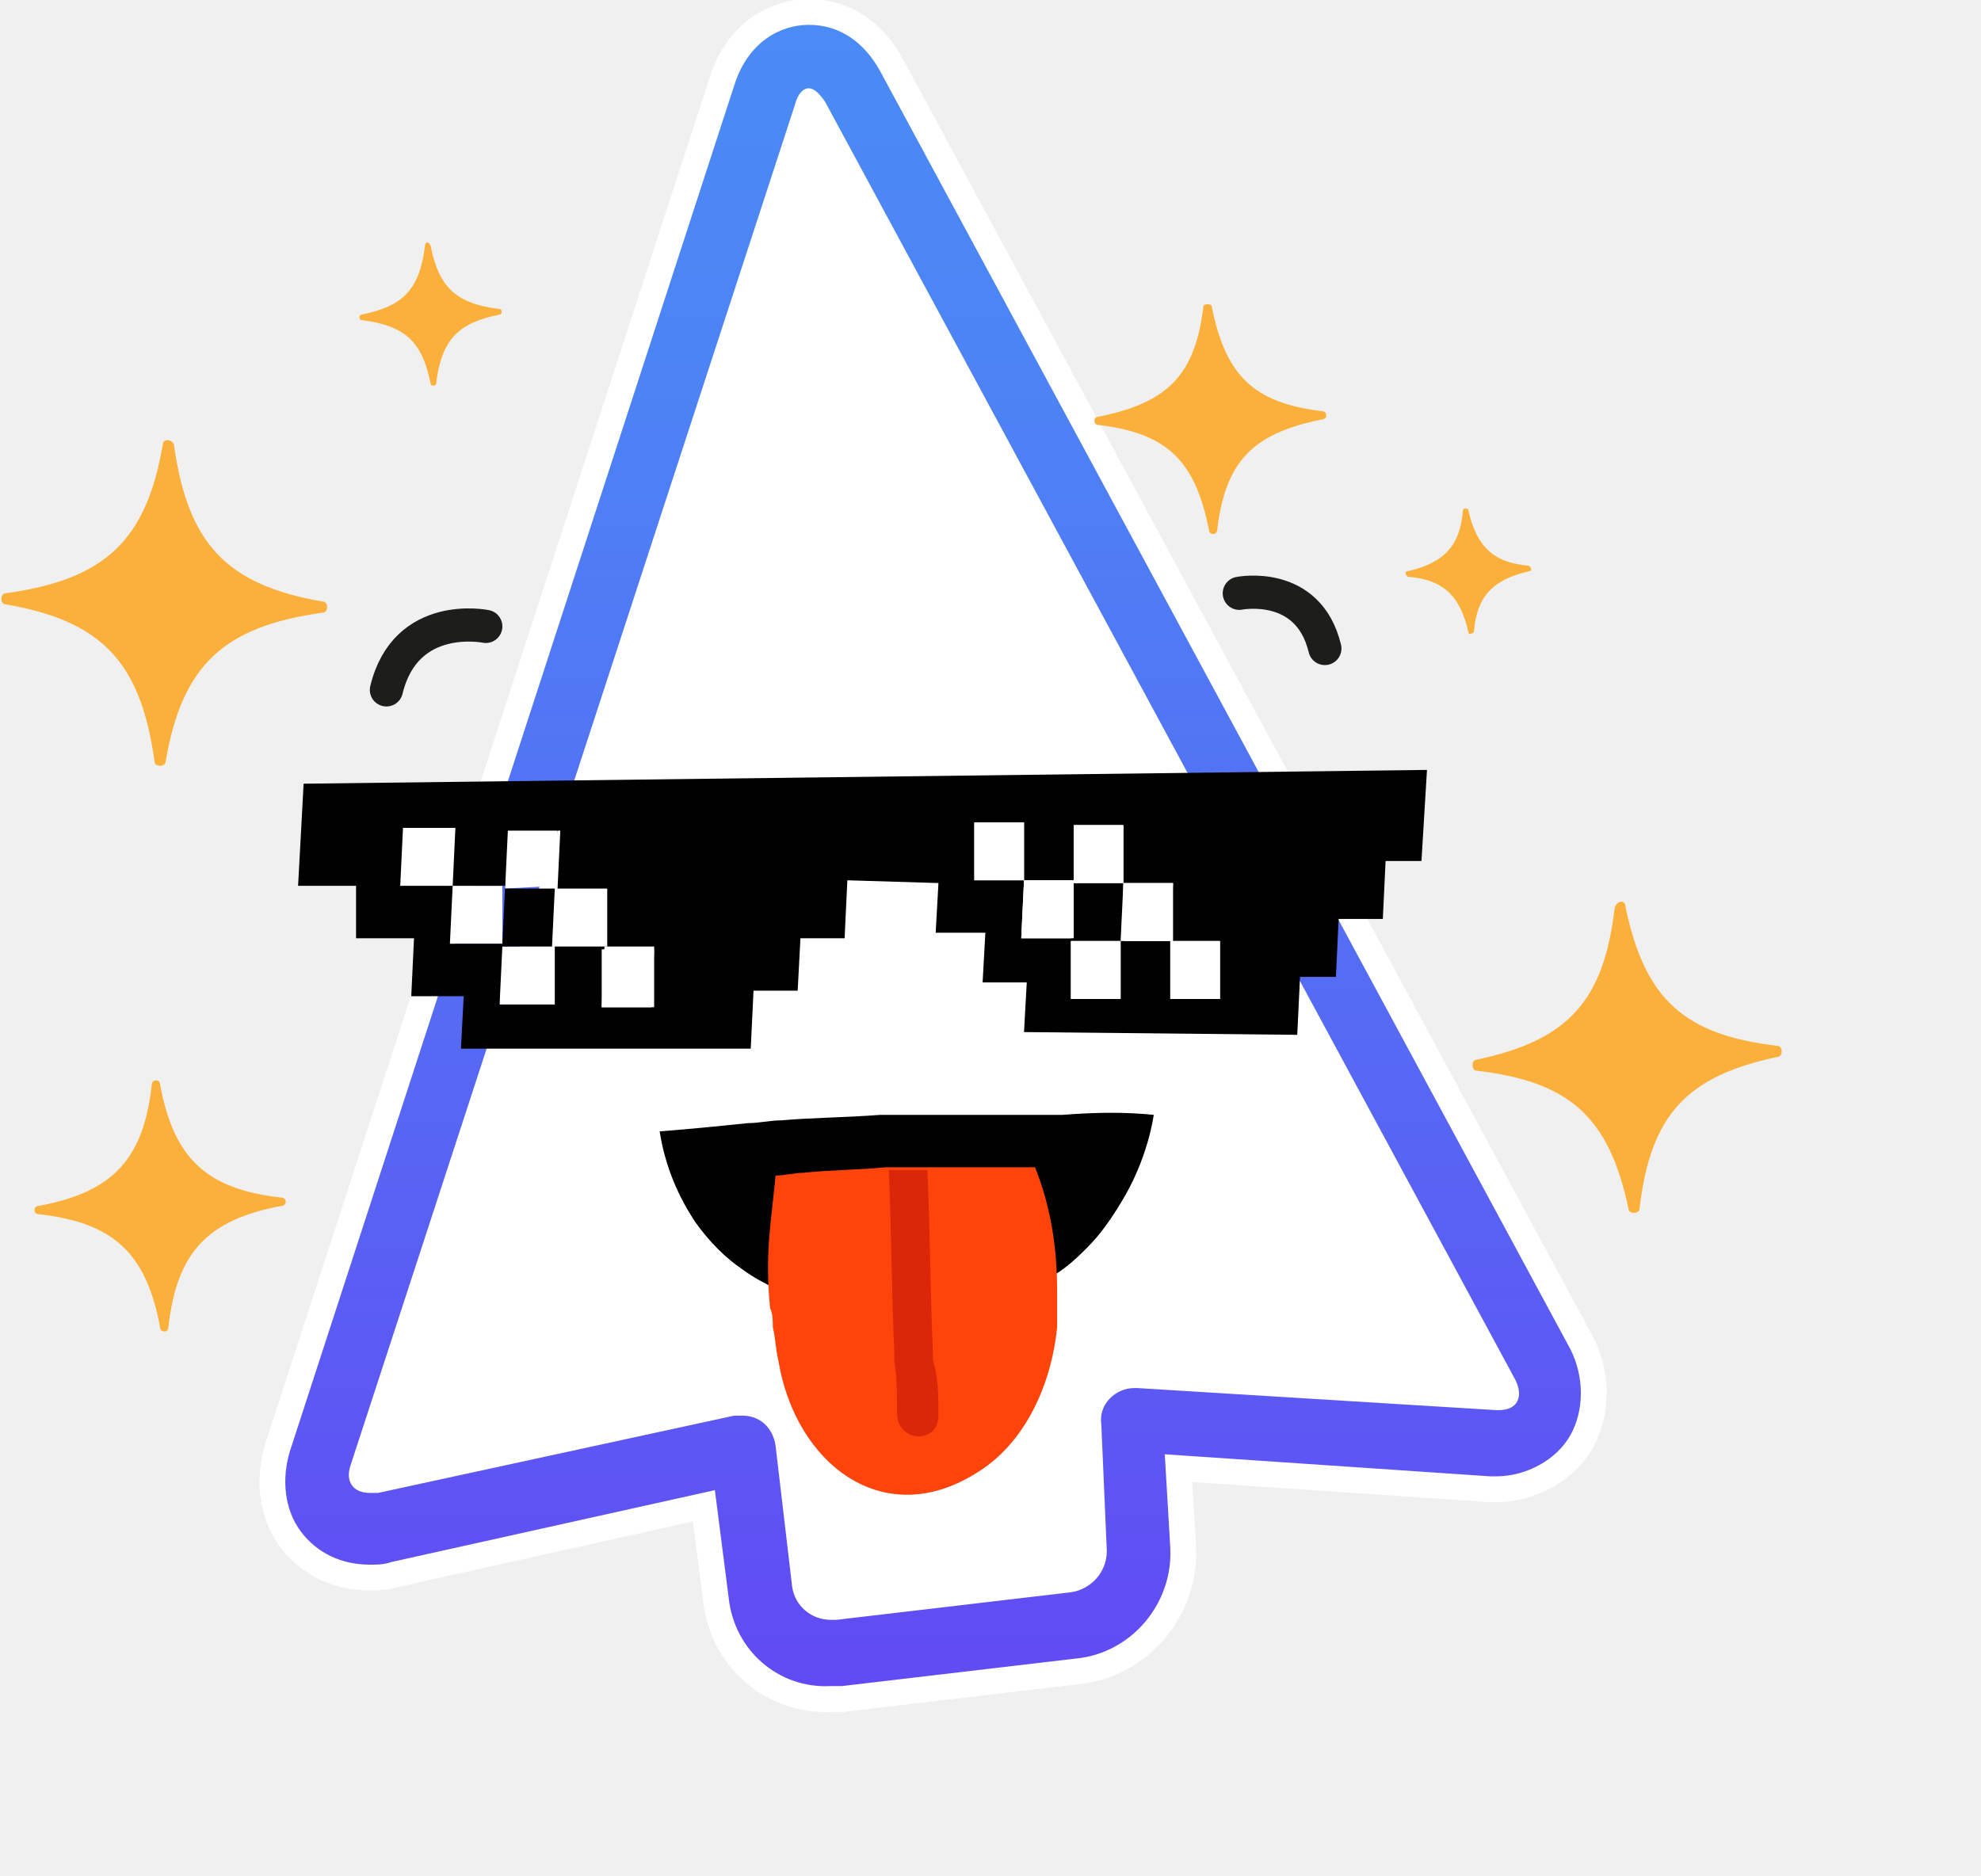
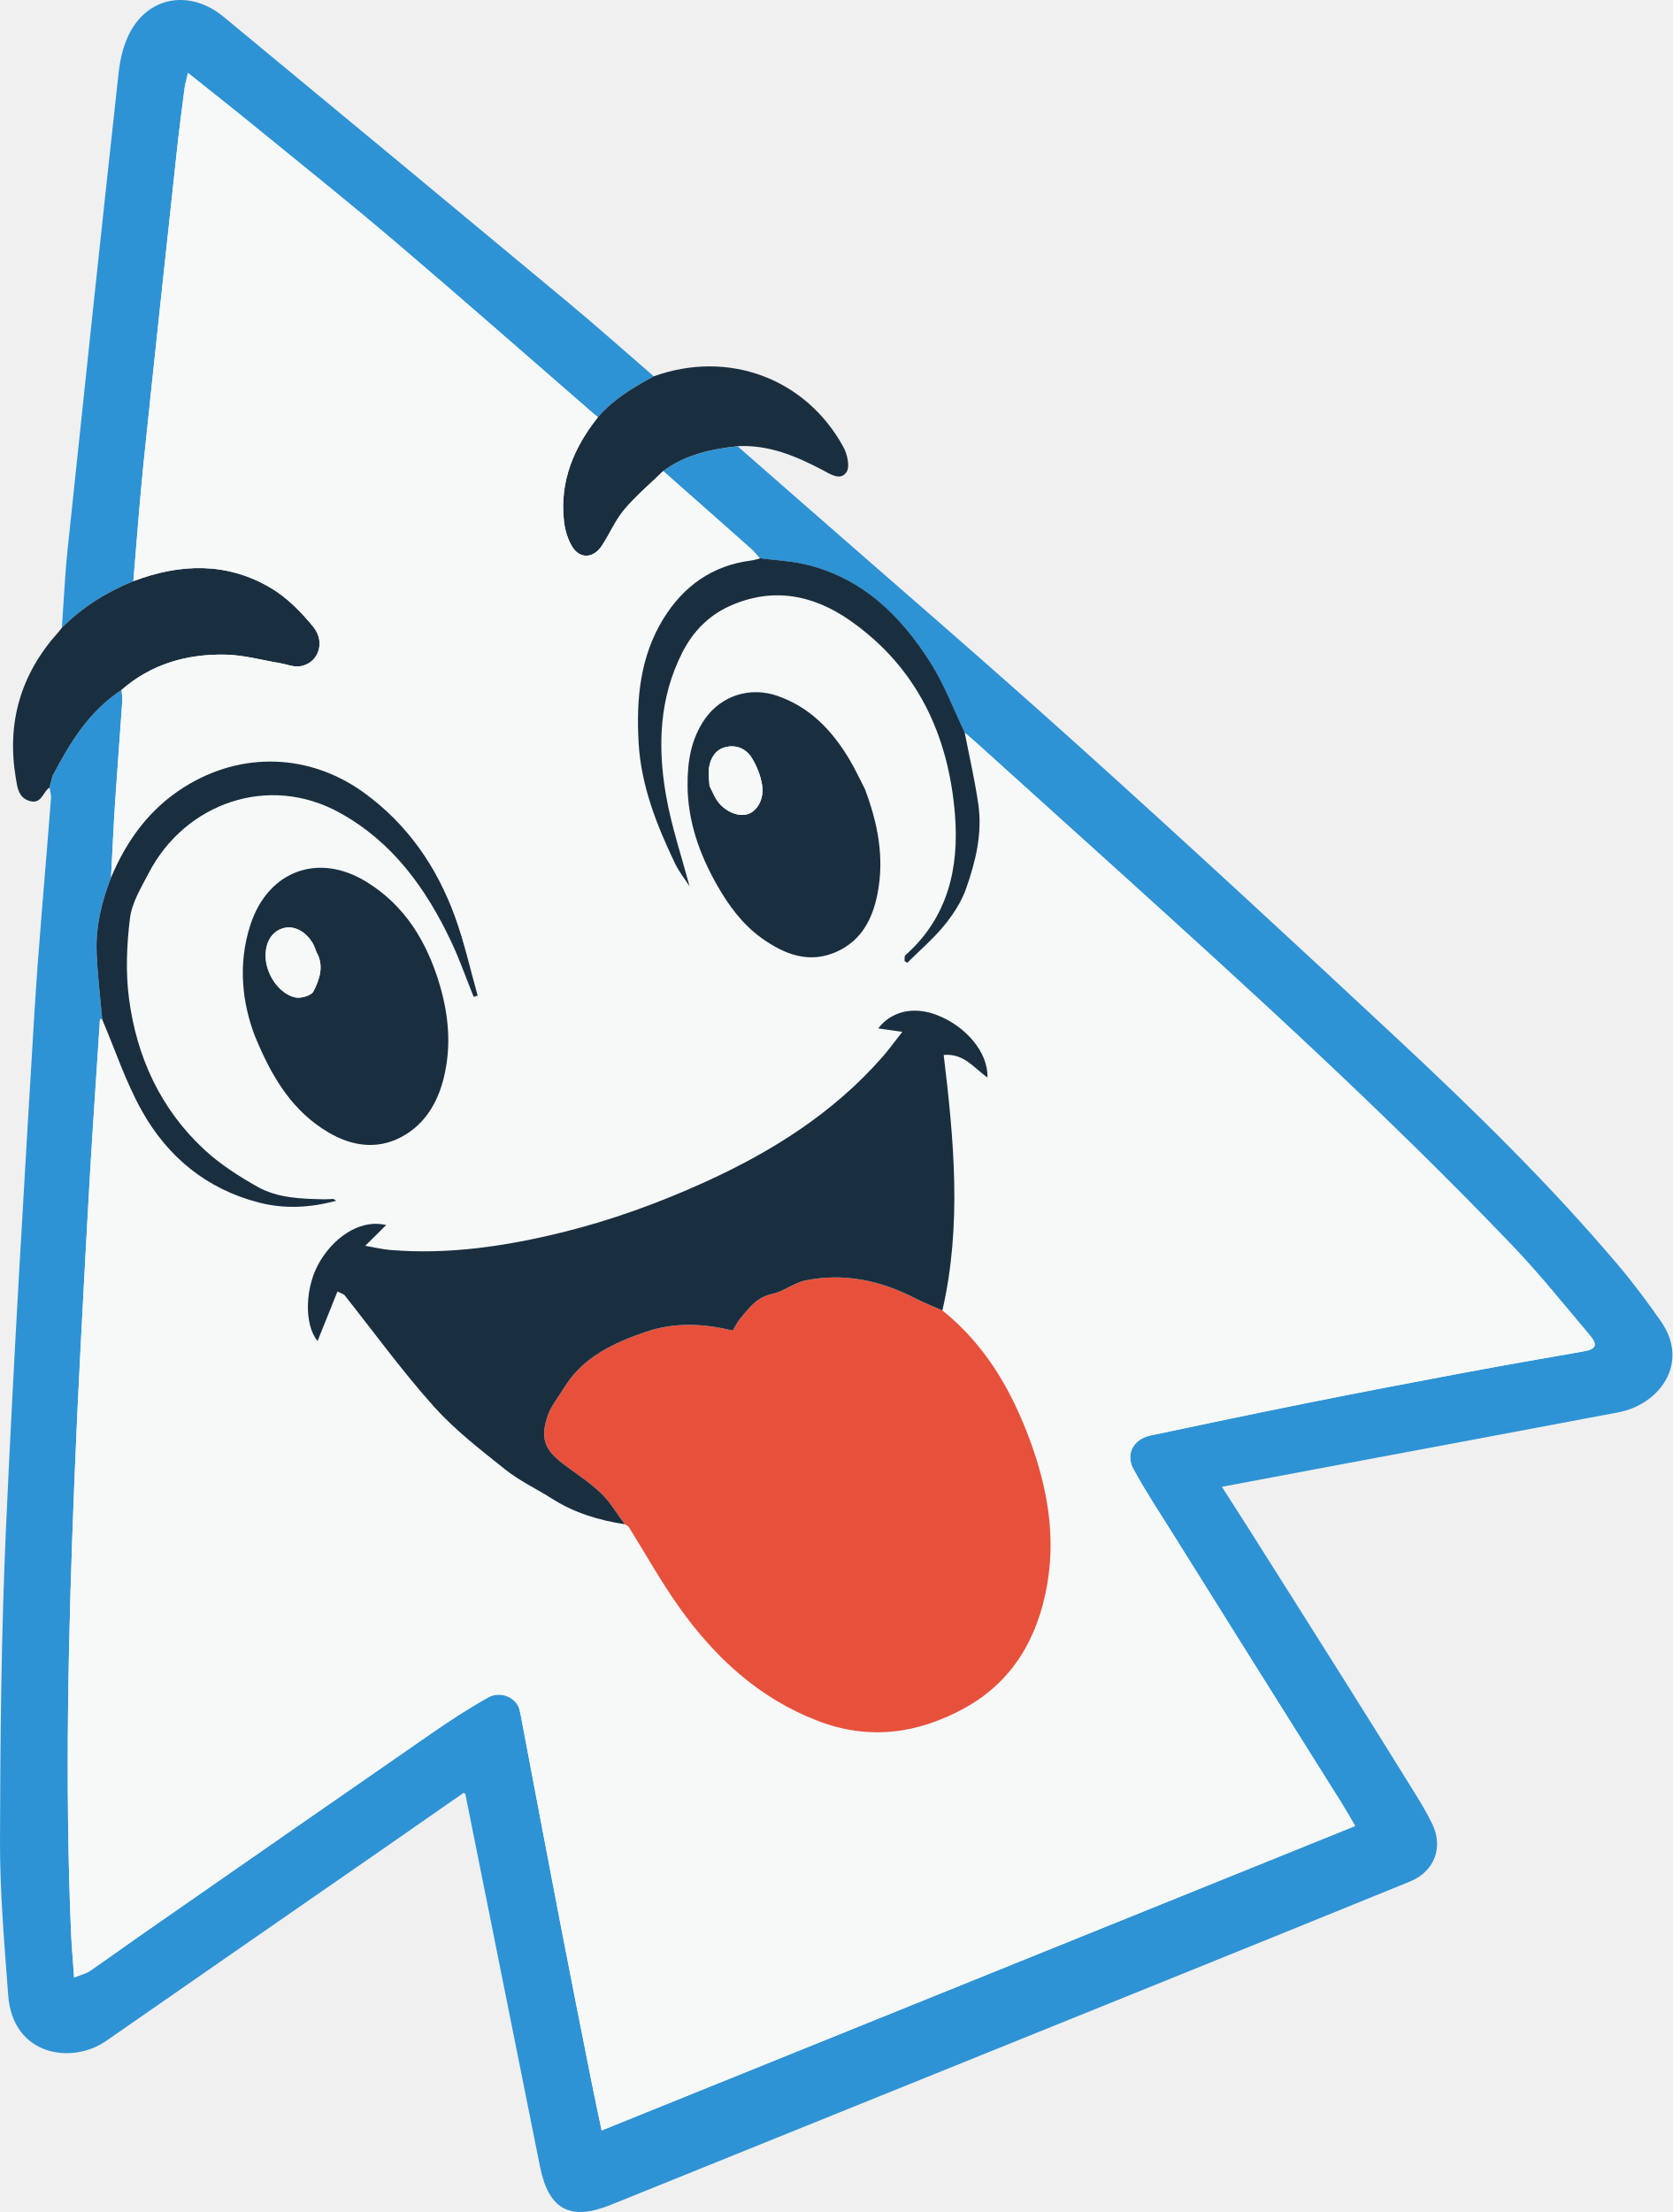
- <svg xmlns="http://www.w3.org/2000/svg" version="1.1" id="Layer_1" x="0px" y="0px" viewBox="0 0 71.772 67.965" style="enable-background:new 0 0 176.9 62.1;">
-   <style type="text/css">
- 	.st0{fill:#FBB03B;}
- 	.st1{fill:#FFFFFF;}
- 	.st2{fill:#535B73;}
- 	.st11{fill:url(#SVGID_9_);stroke:#FFFFFF;stroke-width:1.869;stroke-miterlimit:10;}
- 	.st12{fill:url(#SVGID_10_);}
- 	.st13{fill:#FF440B;}
- 	.st14{fill:#DA2709;}
- 	.st15{fill:none;stroke:#1D1D1B;stroke-width:1.202;stroke-linecap:round;stroke-linejoin:round;stroke-miterlimit:10;}
- 	
- 	/* Animation keyframes */
- 	@keyframes pulse {
- 		0% { transform: scale(1); }
- 		50% { transform: scale(1.3); }
- 		100% { transform: scale(1); }
- 	}
- </style>
-   <path class="st0" d="M5.9,16.1c-0.6,3.5-2.1,4.9-5.7,5.4c-0.2,0-0.2,0.4,0,0.4c3.5,0.6,4.9,2.1,5.4,5.7c0,0.2,0.4,0.2,0.4,0 c0.6-3.5,2.1-4.9,5.7-5.4c0.2,0,0.2-0.4,0-0.4c-3.5-0.6-4.9-2.1-5.4-5.7C6.2,15.9,5.9,15.9,5.9,16.1z" />
-   <path class="st0" d="M5.5,39.3c-0.3,2.7-1.4,3.9-4.1,4.4c-0.2,0-0.2,0.3,0,0.3c2.7,0.3,3.9,1.4,4.4,4.1c0,0.2,0.3,0.2,0.3,0 c0.3-2.7,1.4-3.9,4.1-4.4c0.2,0,0.2-0.3,0-0.3c-2.7-0.3-3.9-1.4-4.4-4.1C5.8,39.1,5.5,39.1,5.5,39.3z" />
-   <g>
-     <linearGradient id="SVGID_9_" gradientUnits="userSpaceOnUse" x1="33.855" y1="-0.459" x2="33.855" y2="98.443">
-       <stop offset="0" style="stop-color:#4A8CF5" />
-       <stop offset="0.146" style="stop-color:#4D83F5" />
-       <stop offset="0.39" style="stop-color:#5669F4" />
-       <stop offset="0.698" style="stop-color:#6540F3" />
-       <stop offset="0.994" style="stop-color:#7512F2" />
-     </linearGradient>
-     <path class="st11" d="M29.3,0.9c-1,0-2.2,0.6-2.7,2.2L10.5,52.6c-0.3,1-0.2,2.1,0.4,2.9c0.6,0.8,1.5,1.2,2.5,1.2 c0.3,0,0.5,0,0.8-0.1L25.9,54l0.5,3.9c0.2,1.9,1.8,3.3,3.7,3.2c0.1,0,0.3,0,0.4,0l8.5-1c2-0.2,3.5-2,3.4-4l-0.2-3.4L54,53.5 c0.1,0,0.2,0,0.2,0c1.1,0,2.2-0.6,2.7-1.5c0.5-0.9,0.5-2.1,0-3.1l-25-46.3C31.3,1.5,30.4,0.9,29.3,0.9L29.3,0.9z" />
-     <path class="st1" d="M30.1,60c-1.3,0-2.4-1-2.6-2.2l-0.6-5.1c0,0,0-0.1-0.1-0.1c0,0,0,0,0,0l-12.9,2.8c-0.2,0-0.4,0.1-0.5,0.1 c-0.6,0-1.2-0.3-1.5-0.7c-0.4-0.5-0.4-1.1-0.2-1.8L27.7,3.5c0.4-1.3,1.3-1.4,1.6-1.4c0.4,0,1.1,0.1,1.6,1.1l25,46.3 c0.4,0.7,0.4,1.4,0,2c-0.3,0.6-1,0.9-1.7,0.9c-0.1,0-0.1,0-0.2,0c0,0-13-0.8-13-0.8c-0.1,0-0.1,0-0.1,0c0,0,0,0,0,0l0.2,4.6 c0.1,1.4-1,2.6-2.3,2.7l-8.5,1C30.3,60,30.2,60,30.1,60z" />
-     <linearGradient id="SVGID_10_" gradientUnits="userSpaceOnUse" x1="33.858" y1="-0.459" x2="33.858" y2="98.443">
-       <stop offset="0" style="stop-color:#4A8CF5" />
-       <stop offset="0.146" style="stop-color:#4D83F5" />
-       <stop offset="0.39" style="stop-color:#5669F4" />
-       <stop offset="0.698" style="stop-color:#6540F3" />
-       <stop offset="0.994" style="stop-color:#7512F2" />
-     </linearGradient>
-     <path class="st12" d="M29.3,3.2c0.2,0,0.4,0.2,0.6,0.5l25,46.3c0.3,0.6,0.1,1.1-0.6,1.1c0,0-0.1,0-0.1,0l-13-0.8c0,0-0.1,0-0.1,0 c-0.7,0-1.3,0.6-1.2,1.3l0.2,4.6c0,0.8-0.6,1.4-1.3,1.5l-8.5,1c-0.1,0-0.1,0-0.2,0c-0.7,0-1.3-0.5-1.4-1.2l-0.6-5.1 c-0.1-0.7-0.6-1.1-1.2-1.1c-0.1,0-0.2,0-0.3,0l-12.9,2.8c-0.1,0-0.2,0-0.3,0c-0.6,0-0.9-0.4-0.7-1L28.8,3.8 C28.9,3.4,29.1,3.2,29.3,3.2 M29.3,0.9c-1,0-2.2,0.6-2.7,2.2L10.5,52.6c-0.3,1-0.2,2.1,0.4,2.9c0.6,0.8,1.5,1.2,2.5,1.2 c0.3,0,0.5,0,0.8-0.1L25.9,54l0.5,3.9c0.2,1.9,1.8,3.3,3.7,3.2c0.1,0,0.3,0,0.4,0l8.5-1c2-0.2,3.5-2,3.4-4l-0.2-3.4L54,53.5 c0.1,0,0.2,0,0.2,0c1.1,0,2.2-0.6,2.7-1.5c0.5-0.9,0.5-2.1,0-3.1l-25-46.3C31.3,1.5,30.4,0.9,29.3,0.9L29.3,0.9z" />
-   </g>
-   <g>
-     <polyline class="st1" points="21.9,32.2 20.1,32.2 20,34.3 21.9,34.3 21.9,32.2 &#09;" />
-     <polyline class="st1" points="20,34.3 18.1,34.3 18.1,36.4 20,36.4 20,34.3 &#09;" />
-     <polyline class="st1" points="18.3,30 18.3,32.2 20.1,32.1 20.2,30 18.3,30 &#09;" />
-     <polyline class="st1" points="18.2,32.1 16.4,32.1 16.3,34.2 18.2,34.2 18.2,32.1 &#09;" />
-     <polyline class="st1" points="14.6,30 14.5,32.1 16.4,32.1 16.5,30 14.6,30 &#09;" />
-     <path d="M18.1,36.4l0.1-2.1l1.9,0l0,2.1L18.1,36.4 M21.8,36.5l0-2.1l1.9,0l-0.1,2.1L21.8,36.5 M42.4,34.1l1.8,0l0,2.1l-1.8,0 L42.4,34.1 M38.8,34.1l1.8,0l0,2.1l-1.8,0L38.8,34.1 M20,34.3l0.1-2.1l1.9,0l0,2.1L20,34.3 M16.3,34.2l0.1-2.1l1.9,0l-0.1,2.1 L16.3,34.2 M40.7,32l1.8,0l0,2.1l-1.8,0L40.7,32 M37.1,31.9l1.8,0l0,2.1L37,34L37.1,31.9 M18.3,32.2l0.1-2.1l1.9,0l-0.1,2.1 L18.3,32.2 M14.5,32.1l0.1-2.1l1.9,0l-0.1,2.1L14.5,32.1 M38.9,32l0-2.1l1.8,0l0,2.1L38.9,32 M35.3,29.8l1.8,0l0,2.1l-1.8,0 L35.3,29.8 M51.7,27.9L11,28.4l-0.2,3.7l2.1,0L12.9,34l2.1,0l-0.1,2.1l1.9,0l-0.1,1.9L27.2,38l0.1-2.1l1.6,0l0.1-1.9l1.6,0l0.1-2.1 L34,32l-0.1,1.8l1.8,0l-0.1,1.8l1.6,0l-0.1,1.8l9.9,0.1l0.1-2.1l1.3,0l0.1-2.1l1.6,0l0.1-2.1l1.3,0L51.7,27.9" />
-     <polyline class="st1" points="44.2,34.1 42.4,34.1 42.4,36.2 44.2,36.2 44.2,34.1 &#09;" />
-     <polyline class="st1" points="42.5,32 40.7,32 40.6,34.1 42.4,34.1 42.5,32 &#09;" />
-     <polyline class="st1" points="38.9,29.9 38.9,32 40.7,32 40.7,29.9 38.9,29.9 &#09;" />
-     <polyline class="st1" points="40.6,34.1 38.8,34.1 38.8,36.2 40.6,36.2 40.6,34.1 &#09;" />
-     <polyline class="st1" points="38.9,31.9 37.1,31.9 37,34 38.8,34 38.9,31.9 &#09;" />
-     <polyline class="st1" points="35.3,29.8 35.3,31.9 37.1,31.9 37.1,29.8 35.3,29.8 &#09;" />
-     <polyline class="st1" points="23.7,34.3 21.9,34.3 21.8,36.5 23.7,36.5 23.7,34.3 &#09;" />
-   </g>
-   <path d="M41.8,40.4c0,0-0.2,1.6-1.2,3.2c-0.3,0.5-0.7,1.1-1.2,1.6c-0.3,0.3-0.7,0.7-1.2,1c-1,0.7-2.4,1.2-4.1,1.4 c-0.1,0-0.1,0-0.2,0c-0.3,0-0.6,0.1-0.9,0.1c0,0-0.2,0-0.5,0c-0.1,0-0.1,0-0.2,0c-0.9,0-2.5-0.2-4.2-1c-0.4-0.2-0.8-0.4-1.2-0.7 c-0.6-0.4-1.2-1-1.7-1.7c-0.6-0.9-1.1-2-1.3-3.3c0,0,1.3-0.1,3.2-0.3c0.4,0,0.8-0.1,1.2-0.1c1.1-0.1,2.3-0.1,3.6-0.2 c0.1,0,0.1,0,0.2,0c0.5,0,0.9,0,1.4,0l0.2,0c1.2,0,2.3,0,3.5,0c0.4,0,0.9,0,1.3,0C39.8,40.3,40.8,40.3,41.8,40.4z" />
-   <g>
-     <path class="st13" d="M38.3,46.8c0,0.3,0,0.6,0,0.8c0,0.2,0,0.3,0,0.5c-0.2,2-1.1,4.1-2.8,5.2c-3.5,2.3-6.7-0.3-7.3-4 c-0.1-0.4-0.1-0.8-0.2-1.2c0-0.2,0-0.5-0.1-0.7c-0.1-1-0.1-1.9,0-2.9c0-0.1,0.1-0.9,0.2-1.9c0.3,0,0.7-0.1,1-0.1 c0.9-0.1,1.9-0.1,3-0.2c0,0,0.1,0,0.1,0c0.4,0,0.8,0,1.2,0l0.1,0c1,0,2,0,2.9,0c0.4,0,0.7,0,1.1,0C38.1,43.8,38.3,45.3,38.3,46.8z" />
-     <path class="st14" d="M34,51.3c0,1-1.4,1-1.5,0c0-0.7,0-1.3-0.1-2l0-0.3c-0.1-2.2-0.1-4.4-0.2-6.6c0,0,0.1,0,0.1,0 c0.4,0,0.8,0,1.2,0l0.1,0c0.1,2.2,0.1,4.4,0.2,6.6l0,0.3C34,49.9,34,50.6,34,51.3z" />
-   </g>
-   <path class="st15" d="M17.6,22.7c0,0-2.9-0.6-3.6,2.3" />
-   <path class="st15" d="M44.9,21.5c0,0,2.5-0.5,3.1,2" />
-   <path class="st0" d="M43.6,11.1c-0.3,2.5-1.3,3.5-3.8,4c-0.2,0-0.2,0.3,0,0.3c2.5,0.3,3.5,1.3,4,3.8c0,0.2,0.3,0.2,0.3,0 c0.3-2.5,1.3-3.5,3.8-4c0.2,0,0.2-0.3,0-0.3c-2.5-0.3-3.5-1.3-4-3.8C43.9,11,43.6,11,43.6,11.1z" />
-   <path class="st0" d="M58.5,32.9c-0.4,3.4-1.7,4.8-5,5.5c-0.2,0-0.2,0.4,0,0.4c3.4,0.4,4.8,1.7,5.5,5c0,0.2,0.4,0.2,0.4,0 c0.4-3.4,1.7-4.8,5-5.5c0.2,0,0.2-0.4,0-0.4c-3.4-0.4-4.8-1.7-5.5-5C58.9,32.6,58.6,32.6,58.5,32.9z" />
-   <path class="st0" d="M53,18.5c-0.1,1.3-0.7,1.9-2,2.2c-0.1,0-0.1,0.1,0,0.2c1.3,0.1,1.9,0.7,2.2,2c0,0.1,0.1,0.1,0.2,0 c0.1-1.3,0.7-1.9,2-2.2c0.1,0,0.1-0.1,0-0.2c-1.3-0.1-1.9-0.7-2.2-2C53.2,18.4,53,18.4,53,18.5z" />
-   <path class="st0" d="M15.4,8.9c-0.2,1.6-0.8,2.2-2.3,2.5c-0.1,0-0.1,0.2,0,0.2c1.6,0.2,2.2,0.8,2.5,2.3c0,0.1,0.2,0.1,0.2,0 c0.2-1.6,0.8-2.2,2.3-2.5c0.1,0,0.1-0.2,0-0.2c-1.6-0.2-2.2-0.8-2.5-2.3C15.5,8.7,15.4,8.8,15.4,8.9z" />
+ <svg xmlns="http://www.w3.org/2000/svg" id="Layer_1" viewBox="0 0 700.47 926.35">
+   <defs>
+     <style>.cls-1{fill:#e7513c;}.cls-2{fill:#f7f9f8;}.cls-3{fill:#192f40;}.cls-4{fill:#2e93d5;}.cls-5{fill:#fefefe;}</style>
+   </defs>
+   <path class="cls-4" d="M308.89,186.86c7.61,6.66,15.22,13.32,22.82,19.99,39.99,35.07,80.35,69.74,119.87,105.33,44.98,40.5,89.44,81.57,133.69,122.86,32.33,30.17,63.98,61.1,92.58,94.93,6.3,7.45,12.16,15.32,17.75,23.33,12.37,17.73-.81,34.94-17.67,38.14-40.34,7.66-80.71,15.15-121.07,22.72-14.76,2.77-29.52,5.56-45.1,8.49,3.82,5.97,7.38,11.46,10.87,16.98,13.73,21.72,27.46,43.43,41.14,65.18,9.62,15.3,19.2,30.63,28.71,45.99,2.62,4.23,5.2,8.52,7.36,12.99,4.8,9.91.93,20-9.38,24.2-38.27,15.59-76.58,31.09-114.9,46.58-73.23,29.6-146.48,59.17-219.71,88.77-17.06,6.9-26.06,2.07-29.7-16.09-10.42-51.98-20.82-103.96-31.25-155.94-.02-.11-.23-.18-.69-.52-10.29,7.16-20.67,14.42-31.09,21.64-39.58,27.44-79.2,54.81-118.73,82.32-14.15,9.85-39.05,6.39-40.96-19.18C1.84,814.11-.05,792.57,0,771.06c.11-43.66.54-87.37,2.5-130.98,3.2-71.23,7.51-142.41,11.77-213.59,1.84-30.78,4.74-61.5,7.1-92.25.11-1.44-.42-2.92-.65-4.38,0,0-.04.12-.04.12.42-1.64.85-3.29,1.27-4.93,7.29-13.92,15.32-27.24,28.94-36.08.13,1.47.46,2.95.36,4.4-.97,14.15-2.1,28.3-3.02,42.46-.69,10.56-1.16,21.13-1.72,31.69-3.91,10.08-6.46,20.49-6.04,31.33.36,9.35,1.52,18.68,2.32,28.02-.29-.02-.72-.16-.84-.02-.17.19-.11.58-.13.89-1.6,24.93-3.38,49.85-4.75,74.79-2.15,39.38-4.36,78.75-5.93,118.16-2.49,62.72-4.02,125.46-1.4,188.23.26,6.17.83,12.33,1.31,19.23,3.02-1.22,5.02-1.66,6.58-2.72,6.96-4.75,13.76-9.73,20.67-14.54,40.74-28.32,81.46-56.66,122.27-84.88,7.75-5.36,15.66-10.55,23.88-15.14,5.26-2.93,11.78.02,13.1,5.03.59,2.24.94,4.54,1.37,6.82,5.29,27.79,10.51,55.59,15.87,83.37,4.29,22.25,8.73,44.46,13.14,66.69,1.26,6.37,2.65,12.71,4.05,19.42,105.49-42.62,210.33-84.98,315.59-127.5-2.07-3.51-3.91-6.8-5.91-10-12.58-20.07-25.2-40.12-37.79-60.19-10.82-17.25-21.63-34.5-32.4-51.78-5.69-9.13-11.68-18.1-16.8-27.55-3.39-6.26.12-12.52,7.11-14,22.32-4.72,44.65-9.41,67.02-13.89,21.64-4.33,43.32-8.47,65.02-12.53,16.41-3.07,32.87-5.93,49.32-8.8,5.29-.92,6.21-2.62,2.72-6.75-10.67-12.62-21-25.58-32.41-37.5-52.64-55.02-108.94-106.22-165.38-157.26-19.66-17.78-39.34-35.53-59.03-53.28-1.64-1.48-3.34-2.89-5.01-4.34-4.65-9.67-8.45-19.87-14.12-28.9-12.75-20.31-29.28-36.42-53.79-41.79-5.48-1.2-11.16-1.47-16.76-2.17l-1.17-.29s.09.22.09.22c-1.18-1.3-2.25-2.73-3.55-3.89-12.3-10.93-24.64-21.81-36.97-32.7,9.23-6.9,20-9.2,31.13-10.42Z" />
+   <path class="cls-4" d="M25.92,262.9c.79-11.07,1.27-22.18,2.43-33.21,6.98-66.48,14.04-132.95,21.35-199.39.66-5.98,2.22-12.33,5.15-17.5,8.28-14.62,25.25-16.96,38.81-5.76,48.06,39.72,96.07,79.5,144.01,119.38,12.23,10.18,24.11,20.77,36.15,31.18-8.55,4.67-16.92,9.58-23.38,17.11-.64-.51-1.29-1.01-1.91-1.54-27.67-24.01-55.18-48.21-83.07-71.96-19.27-16.4-39.06-32.2-58.67-48.21-9.08-7.41-18.3-14.66-28.04-22.45-.61,2.68-1.19,4.54-1.44,6.43-1.13,8.69-2.27,17.37-3.21,26.08-4.69,43.46-9.41,86.92-13.91,130.4-1.72,16.61-2.9,33.28-4.33,49.93-11.24,4.56-21.35,10.85-29.93,19.5Z" />
+   <path class="cls-3" d="M25.92,262.9c8.57-8.65,18.69-14.94,29.93-19.5,19.68-7.47,39.27-8.08,57.73,2.93,6.73,4.01,12.61,10.04,17.62,16.17,5.41,6.62,1.97,15.55-5.68,16.57-2.63.35-5.46-.88-8.21-1.34-7.64-1.27-15.26-3.41-22.92-3.57-16.11-.32-31.03,3.91-43.5,14.8-13.61,8.85-21.65,22.16-28.94,36.08-.42,1.64-.85,3.29-1.27,4.93,0,0,.04-.12.04-.12-.14.09-.28.17-.41.28-2.45,2.05-3.16,6.73-7.92,5.31-4.76-1.43-5.13-5.84-5.76-9.54-3.91-23.15,2-43.57,17.73-61.07.55-.61,1.04-1.29,1.55-1.94Z" />
+   <path class="cls-3" d="M250.43,174.71c6.46-7.53,14.83-12.44,23.38-17.11,31.11-11.22,63.6.73,79.4,29.56,1.64,3,2.84,8.23,1.34,10.52-2.55,3.89-6.85.84-10.19-.92-11.12-5.83-22.52-10.61-35.46-9.9-11.13,1.22-21.9,3.52-31.13,10.42-5.51,5.37-11.46,10.36-16.38,16.22-3.79,4.51-6.09,10.25-9.43,15.19-3.57,5.3-9.28,5.41-12.43.05-1.85-3.15-2.96-7.02-3.35-10.68-1.79-16.52,4.15-30.65,14.25-43.35Z" />
+   <path class="cls-2" d="M250.43,174.71c-10.1,12.69-16.04,26.82-14.25,43.35.4,3.66,1.5,7.53,3.35,10.68,3.15,5.37,8.85,5.25,12.43-.05,3.33-4.94,5.63-10.68,9.43-15.19,4.92-5.86,10.87-10.85,16.38-16.22,12.33,10.89,24.67,21.77,36.97,32.7,1.31,1.16,2.38,2.59,3.55,3.89-1.26.3-2.5.72-3.77.89-16.24,2.08-28.26,10.7-36.68,24.36-9.77,15.86-11.39,33.53-10.4,51.64.98,18.09,7.49,34.57,15.16,50.64,1.79,3.75,4.47,7.09,6.17,9.74-3.24-12.26-7.62-25.14-9.9-38.39-3.49-20.29-2.75-40.52,6.88-59.47,4.4-8.65,10.85-15.39,19.77-19.43,17.95-8.12,34.96-4.81,50.38,5.94,28.13,19.61,41.37,48.03,44.05,81.32,1.8,22.28-2.92,43.15-20.79,58.95-.46.41-.22,1.62-.31,2.45.38.24.75.47,1.13.71,5.24-5.22,10.92-10.07,15.57-15.77,3.74-4.57,7.13-9.85,9.08-15.37,3.98-11.29,6.84-23.06,5.11-35.18-1.44-10.1-3.77-20.07-5.71-30.09,1.67,1.44,3.37,2.86,5.01,4.34,19.68,17.75,39.37,35.5,59.03,53.28,56.44,51.04,112.73,102.24,165.38,157.26,11.41,11.92,21.75,24.88,32.41,37.5,3.49,4.13,2.57,5.83-2.72,6.75-16.45,2.87-32.91,5.73-49.32,8.8-21.69,4.06-43.38,8.2-65.02,12.53-22.37,4.48-44.7,9.17-67.02,13.89-6.99,1.48-10.5,7.75-7.11,14,5.12,9.44,11.11,18.42,16.8,27.55,10.77,17.28,21.58,34.53,32.4,51.78,12.59,20.07,25.21,40.11,37.79,60.19,2,3.2,3.85,6.49,5.91,10-105.26,42.53-210.1,84.88-315.59,127.5-1.4-6.71-2.79-13.05-4.05-19.42-4.41-22.22-8.85-44.44-13.14-66.69-5.36-27.78-10.58-55.58-15.87-83.37-.43-2.28-.78-4.58-1.37-6.82-1.32-5.01-7.84-7.96-13.1-5.03-8.22,4.58-16.13,9.78-23.88,15.14-40.81,28.22-81.54,56.56-122.27,84.88-6.92,4.81-13.72,9.79-20.67,14.54-1.56,1.07-3.56,1.5-6.58,2.72-.48-6.9-1.05-13.06-1.31-19.23-2.62-62.76-1.09-125.51,1.4-188.23,1.57-39.4,3.78-78.78,5.93-118.16,1.36-24.94,3.15-49.86,4.75-74.79.02-.31-.03-.7.13-.89.12-.13.55,0,.84.02,5.45,12.81,9.85,26.2,16.6,38.28,10.79,19.31,27.06,32.76,48.94,38.43,10.71,2.78,21.4,2.26,32.5-.72-.8-.47-1.06-.76-1.32-.76-1.15,0-2.3.18-3.45.15-9.71-.19-19.62-.42-28.22-5.25-7.86-4.42-15.67-9.43-22.25-15.53-18.32-16.96-28.29-38.69-31.54-63.11-1.48-11.08-.98-22.66.38-33.79.81-6.55,4.7-12.88,7.86-18.97,15.11-29.08,49.98-41.81,80.02-25.22,22.05,12.18,36.08,31.6,46.6,53.84,3.57,7.55,6.34,15.48,9.47,23.24.56-.17,1.12-.35,1.68-.52-3.13-11.04-5.61-22.32-9.53-33.07-7.56-20.76-19.71-38.46-37.79-51.68-22.99-16.81-51.71-17.58-75.59-2.57-14.64,9.21-24.06,22.33-30.65,37.89.57-10.56,1.03-21.13,1.72-31.69.93-14.16,2.05-28.3,3.02-42.46.1-1.45-.23-2.93-.36-4.4,12.47-10.89,27.4-15.12,43.5-14.8,7.66.15,15.28,2.3,22.92,3.57,2.75.46,5.58,1.69,8.21,1.34,7.65-1.02,11.09-9.95,5.68-16.57-5.01-6.14-10.89-12.16-17.62-16.17-18.46-11-38.05-10.4-57.73-2.93,1.43-16.64,2.61-33.31,4.33-49.93,4.51-43.48,9.22-86.94,13.91-130.4.94-8.71,2.08-17.39,3.21-26.08.25-1.9.83-3.75,1.44-6.43,9.74,7.79,18.96,15.04,28.04,22.45,19.61,16,39.4,31.8,58.67,48.21,27.9,23.75,55.4,47.95,83.07,71.96.62.54,1.27,1.03,1.91,1.54ZM261.65,638.27c.52.33,1.04.67,1.56,1,7.07,11.33,13.59,23.05,21.31,33.91,14.95,21.01,33.37,38.03,57.99,47.49,21.55,8.28,42.17,5.33,61.68-5.49,19.93-11.04,30.36-29.16,34.3-51.18,3.74-20.94.14-41.09-7.13-60.81-7.79-21.16-18.81-40.08-36.69-54.41,8.19-35.62,4.86-71.35.55-107,8.38-.84,12.69,5.44,18.32,9.43.42-10.35-9.06-21.72-21.68-26.35-9.56-3.51-18.66-1.29-24.05,5.79,3.01.43,6.09.87,10.09,1.44-3.28,4.16-5.7,7.52-8.41,10.61-20.71,23.59-46.67,39.84-74.93,52.6-18.96,8.56-38.51,15.68-58.78,20.68-23.86,5.89-47.92,9.52-72.57,7.44-3.05-.26-6.05-1.01-10.26-1.73,3.5-3.47,6.1-6.06,8.76-8.69-9.58-2.37-20.42,3.49-27.43,14.71-6.8,10.88-6.99,27.1-1.29,33.85,2.62-6.52,5.47-13.63,8.33-20.75,2.59,1.19,2.82,1.37,2.99,1.59,12.38,15.59,24.1,31.77,37.35,46.57,8.84,9.88,19.58,18.15,30.01,26.46,5.98,4.76,13.1,8.07,19.6,12.21,9.32,5.93,19.6,9.01,30.4,10.66l-.03-.06ZM106.66,433.62c7.67,18.82,16.43,32.04,30.84,40.57,9.63,5.71,20.2,7.39,30.38,2.07,9.88-5.16,15.38-14.26,18.01-25.02,3.22-13.18,2.03-26.23-1.79-39.02-5.3-17.77-14.46-33.02-30.71-42.98-20.14-12.34-41.02-4.52-48.42,17.77-5.71,17.22-3.18,33.82,1.69,46.6ZM362.22,330.39c-2.22-4.26-4.21-8.66-6.7-12.76-7.2-11.88-16.4-21.53-29.96-26.22-11.35-3.93-23.34-.19-30.26,9.6-5.91,8.37-7.38,18.01-7.33,27.86.08,15.04,4.96,28.81,12.33,41.78,4.9,8.62,10.76,16.58,18.85,22.33,9.52,6.77,19.99,10.87,31.66,5.4,10.17-4.76,14.69-13.74,16.73-24.21,2.95-15.14.05-29.57-5.32-43.78Z" />
+   <path class="cls-3" d="M46.5,367.51c6.59-15.56,16.01-28.68,30.65-37.89,23.88-15.02,52.6-14.24,75.59,2.57,18.08,13.21,30.22,30.91,37.79,51.68,3.92,10.75,6.4,22.03,9.53,33.07-.56.17-1.12.35-1.68.52-3.13-7.76-5.9-15.69-9.47-23.24-10.51-22.23-24.54-41.66-46.6-53.84-30.04-16.59-64.91-3.85-80.02,25.22-3.16,6.09-7.06,12.41-7.86,18.97-1.37,11.13-1.86,22.71-.38,33.79,3.25,24.42,13.23,46.15,31.54,63.11,6.58,6.1,14.39,11.11,22.25,15.53,8.6,4.83,18.51,5.06,28.22,5.25,1.15.02,2.3-.14,3.45-.15.26,0,.52.29,1.32.76-11.11,2.98-21.79,3.5-32.5.72-21.88-5.67-38.15-19.12-48.94-38.43-6.75-12.08-11.15-25.48-16.6-38.28-.8-9.34-1.96-18.66-2.32-28.02-.42-10.83,2.12-21.25,6.04-31.33Z" />
+   <path class="cls-3" d="M404.04,306.8c1.94,10.03,4.27,20,5.71,30.09,1.73,12.12-1.13,23.89-5.11,35.18-1.95,5.53-5.34,10.8-9.08,15.37-4.65,5.7-10.34,10.55-15.57,15.77-.38-.24-.75-.47-1.13-.71.09-.84-.16-2.04.31-2.45,17.88-15.8,22.59-36.66,20.79-58.95-2.68-33.29-15.92-61.71-44.05-81.32-15.42-10.75-32.44-14.06-50.38-5.94-8.92,4.04-15.37,10.78-19.77,19.43-9.63,18.95-10.37,39.18-6.88,59.47,2.28,13.24,6.66,26.13,9.9,38.39-1.7-2.65-4.38-5.98-6.17-9.74-7.67-16.08-14.18-32.55-15.16-50.64-.99-18.1.63-35.77,10.4-51.64,8.42-13.66,20.44-22.28,36.68-24.36,1.27-.16,2.51-.58,3.77-.89,0,0-.08-.22-.08-.22.39.1.78.19,1.17.29,5.59.7,11.27.97,16.76,2.17,24.51,5.37,41.04,21.48,53.79,41.79,5.67,9.03,9.47,19.23,14.12,28.9Z" />
+   <path class="cls-5" d="M20.68,329.98c.42-1.64.85-3.29,1.27-4.93-.42,1.64-.85,3.29-1.27,4.93Z" />
+   <path class="cls-2" d="M319.38,233.94c-.39-.1-.78-.19-1.17-.29.39.1.78.19,1.17.29Z" />
+   <path class="cls-1" d="M394.69,548.79c17.88,14.33,28.9,33.25,36.69,54.41,7.26,19.72,10.87,39.86,7.13,60.81-3.93,22.02-14.37,40.14-34.3,51.18-19.52,10.82-40.13,13.77-61.68,5.49-24.62-9.46-43.03-26.48-57.99-47.49-7.73-10.86-14.25-22.58-21.31-33.91-.52-.33-1.04-.67-1.56-1,0,0,.03.06.03.06-3.25-4.34-6.02-9.2-9.88-12.9-4.76-4.57-10.42-8.22-15.73-12.22-7.82-5.89-9.85-10.56-6.88-19.82,1.41-4.4,4.62-8.24,7.1-12.28,7.87-12.85,20.71-18.69,34.08-23.31,11.9-4.11,24.2-3.63,36.48-.56,1.08-1.73,1.95-3.55,3.19-5.06,3.64-4.42,6.94-8.94,13.33-10.31,4.88-1.04,9.22-4.69,14.1-5.67,16.03-3.22,31.22,0,45.66,7.42,3.75,1.92,7.69,3.46,11.55,5.17Z" />
+   <path class="cls-3" d="M394.69,548.79c-3.85-1.71-7.8-3.25-11.55-5.17-14.44-7.41-29.63-10.64-45.66-7.42-4.88.98-9.22,4.63-14.1,5.67-6.39,1.36-9.69,5.89-13.33,10.31-1.24,1.51-2.11,3.32-3.19,5.06-12.28-3.07-24.58-3.55-36.48.56-13.37,4.61-26.21,10.46-34.08,23.31-2.48,4.04-5.69,7.88-7.1,12.28-2.97,9.26-.95,13.93,6.88,19.82,5.31,4,10.97,7.64,15.73,12.22,3.86,3.71,6.63,8.56,9.88,12.9-10.8-1.65-21.08-4.73-30.4-10.66-6.5-4.14-13.62-7.45-19.6-12.21-10.43-8.31-21.17-16.59-30.01-26.46-13.25-14.81-24.98-30.98-37.35-46.57-.17-.22-.4-.4-2.99-1.59-2.86,7.11-5.71,14.23-8.33,20.75-5.7-6.75-5.51-22.97,1.29-33.85,7.01-11.22,17.86-17.08,27.43-14.71-2.66,2.64-5.26,5.22-8.76,8.69,4.2.72,7.21,1.48,10.26,1.73,24.65,2.07,48.71-1.55,72.57-7.44,20.27-5,39.81-12.12,58.78-20.68,28.26-12.76,54.22-29.01,74.93-52.6,2.72-3.09,5.13-6.45,8.41-10.61-4-.57-7.08-1.01-10.09-1.44,5.39-7.08,14.49-9.3,24.05-5.79,12.63,4.63,22.1,16,21.68,26.35-5.64-3.99-9.94-10.26-18.32-9.43,4.3,35.65,7.63,71.38-.55,107Z" />
+   <path class="cls-3" d="M106.66,433.62c-4.86-12.79-7.4-29.39-1.69-46.6,7.4-22.29,28.28-30.11,48.42-17.77,16.25,9.95,25.41,25.21,30.71,42.98,3.81,12.79,5.01,25.84,1.79,39.02-2.63,10.77-8.13,19.86-18.01,25.02-10.18,5.32-20.75,3.64-30.38-2.07-14.4-8.53-23.17-21.75-30.84-40.57ZM132.53,398.7c-.52-1.29-.84-2.43-1.41-3.43-2.97-5.25-8.04-7.86-12.55-6.53-4.65,1.37-7.36,5.66-7.33,11.62.03,7.39,5.45,15.7,12.29,17.33,2.35.56,6.79-.69,7.71-2.45,2.68-5.14,4.56-10.92,1.29-16.52Z" />
+   <path class="cls-3" d="M362.22,330.39c5.37,14.21,8.27,28.64,5.32,43.78-2.04,10.47-6.56,19.45-16.73,24.21-11.67,5.46-22.14,1.36-31.66-5.4-8.09-5.75-13.95-13.71-18.85-22.33-7.37-12.97-12.25-26.73-12.33-41.78-.05-9.85,1.42-19.48,7.33-27.86,6.91-9.79,18.9-13.53,30.26-9.6,13.57,4.69,22.77,14.34,29.96,26.22,2.48,4.1,4.48,8.5,6.7,12.76ZM297.17,329.18c1.33,2.65,1.92,4.04,2.68,5.32,2.94,4.94,9.01,7.83,13.37,6.43,3.83-1.23,6.86-6.19,5.99-11.98-.61-4.1-2.28-8.33-4.53-11.83-2.31-3.6-6.4-5.37-10.9-4.22-4.2,1.08-6.15,4.57-6.79,8.42-.49,2.96.1,6.1.17,7.85Z" />
+   <path class="cls-3" d="M261.65,638.27c.52.34,1.04.67,1.56,1-.52-.34-1.04-.67-1.56-1Z" />
+   <path class="cls-2" d="M132.53,398.7c3.28,5.6,1.39,11.39-1.29,16.52-.92,1.76-5.36,3.01-7.71,2.45-6.85-1.63-12.26-9.94-12.29-17.33-.02-5.96,2.68-10.25,7.33-11.62,4.5-1.32,9.58,1.29,12.55,6.53.57,1,.89,2.14,1.41,3.43Z" />
+   <path class="cls-2" d="M297.17,329.18c-.06-1.75-.65-4.89-.17-7.85.63-3.86,2.59-7.35,6.79-8.42,4.5-1.16,8.58.61,10.9,4.22,2.25,3.5,3.92,7.73,4.53,11.83.86,5.79-2.17,10.75-5.99,11.98-4.37,1.4-10.43-1.49-13.37-6.43-.76-1.28-1.35-2.67-2.68-5.32Z" />
</svg>
